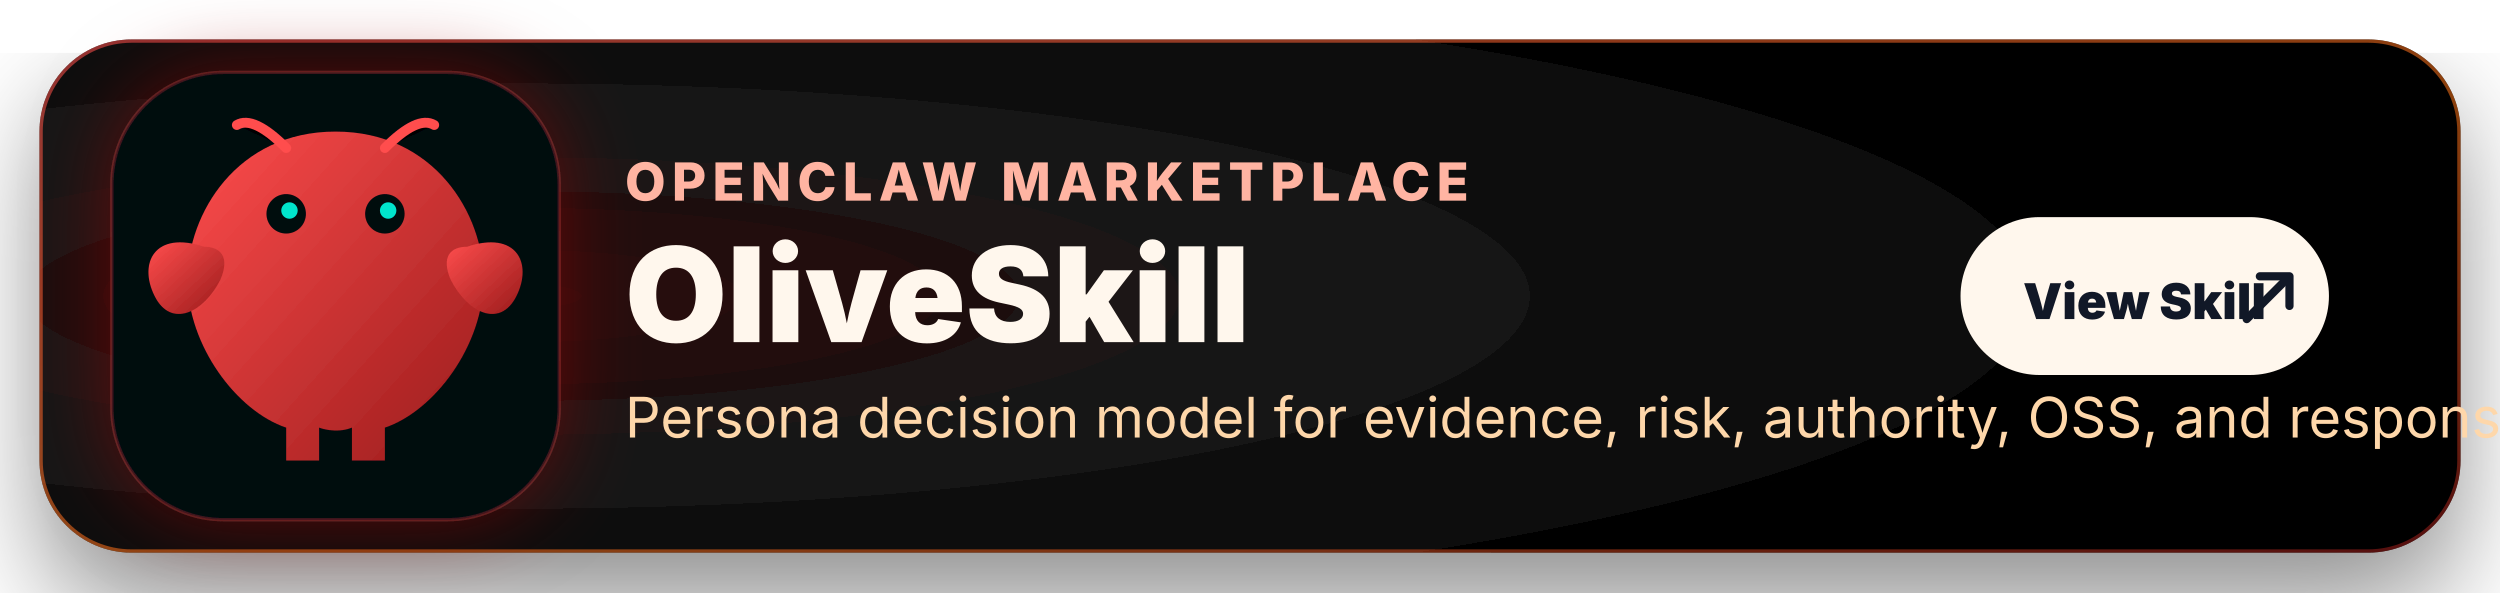
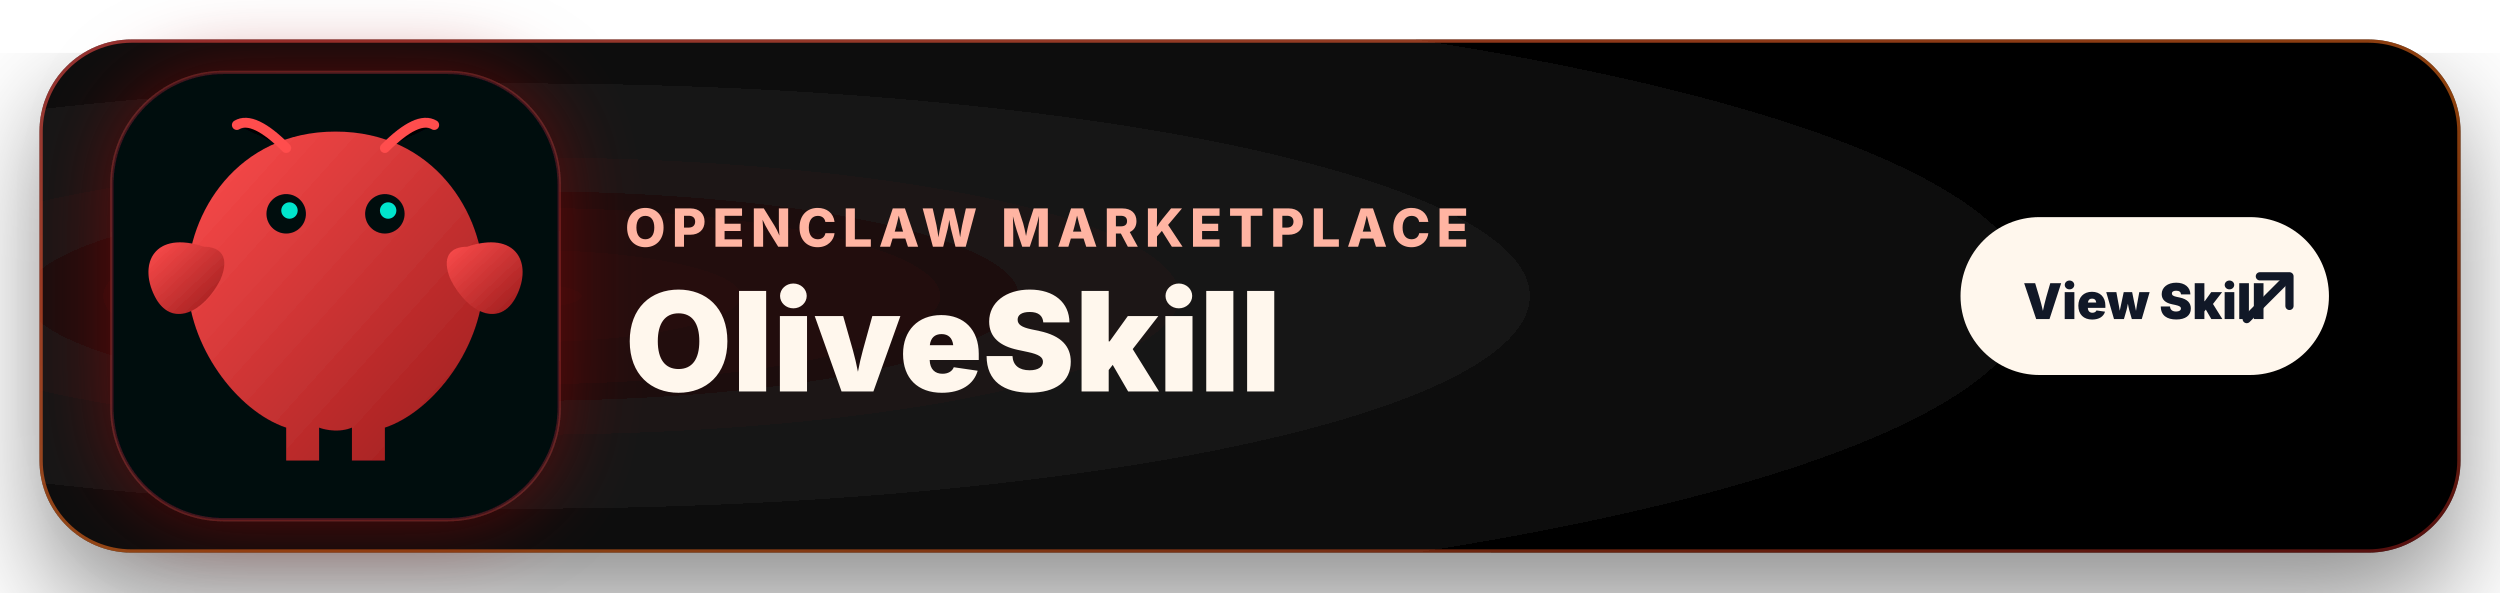
<svg xmlns="http://www.w3.org/2000/svg" width="760" height="180" viewBox="0 0 760 180" role="img" aria-labelledby="title desc">
  <defs>
    <radialGradient id="cardGlow" cx="20%" cy="50%" r="65%">
      <stop offset="0" stop-color="#2a0707" />
      <stop offset="0.48" stop-color="#171717" />
      <stop offset="1" stop-color="#050505" />
    </radialGradient>
    <linearGradient id="border" x1="0" y1="0" x2="1" y2="1">
      <stop offset="0" stop-color="#ff4d4d" />
      <stop offset="0.55" stop-color="#f97316" />
      <stop offset="1" stop-color="#991b1b" />
    </linearGradient>
    <linearGradient id="lobsterGradient" x1="0%" y1="0%" x2="100%" y2="100%">
      <stop offset="0%" stop-color="#ff4d4d" />
      <stop offset="100%" stop-color="#991b1b" />
    </linearGradient>
    <filter id="softShadow" x="-20%" y="-35%" width="140%" height="170%">
      <feDropShadow dx="0" dy="16" stdDeviation="18" flood-color="#000000" flood-opacity="0.45" />
    </filter>
    <filter id="iconGlow" x="-35%" y="-35%" width="170%" height="170%">
      <feDropShadow dx="0" dy="0" stdDeviation="4" flood-color="#ff4d4d" flood-opacity="0.8" />
      <feDropShadow dx="0" dy="0" stdDeviation="12" flood-color="#991b1b" flood-opacity="0.55" />
    </filter>
  </defs>
  <rect x="12" y="12" width="736" height="156" rx="28" fill="url(#cardGlow)" filter="url(#softShadow)" />
  <rect x="12.5" y="12.5" width="735" height="155" rx="27.5" fill="none" stroke="url(#border)" stroke-opacity="0.56" />
  <g transform="translate(42 30)" filter="url(#iconGlow)">
    <rect x="-8" y="-8" width="136" height="136" rx="34" fill="#050810" stroke="#ff4d4d" stroke-opacity="0.24" />
    <path d="M60 10 C30 10 15 35 15 55 C15 75 30 95 45 100 L45 110 L55 110 L55 100 C55 100 60 102 65 100 L65 110 L75 110 L75 100 C90 95 105 75 105 55 C105 35 90 10 60 10Z" fill="url(#lobsterGradient)" />
    <path d="M20 45 C5 40 0 50 5 60 C10 70 20 65 25 55 C28 48 25 45 20 45Z" fill="url(#lobsterGradient)" />
    <path d="M100 45 C115 40 120 50 115 60 C110 70 100 65 95 55 C92 48 95 45 100 45Z" fill="url(#lobsterGradient)" />
    <path d="M45 15 Q35 5 30 8" stroke="#ff4d4d" stroke-width="3" stroke-linecap="round" />
    <path d="M75 15 Q85 5 90 8" stroke="#ff4d4d" stroke-width="3" stroke-linecap="round" />
    <circle cx="45" cy="35" r="6" fill="#050810" />
    <circle cx="75" cy="35" r="6" fill="#050810" />
    <circle cx="46" cy="34" r="2.5" fill="#00e5cc" />
    <circle cx="76" cy="34" r="2.5" fill="#00e5cc" />
  </g>
  <g fill="#fff7ed" font-family="Inter, ui-sans-serif, system-ui, -apple-system, BlinkMacSystemFont, Segoe UI, sans-serif">
-     <text x="190" y="61" font-size="16" font-weight="800" letter-spacing="1.9" fill="#ffb4a2">OPENCLAW MARKETPLACE</text>
-     <text x="190" y="104" font-size="40" font-weight="850">OliveSkill</text>
-     <text x="190" y="133" font-size="17" fill="#fed7aa">Persona decision model for evidence, risk, authority, OSS, and responsibility.</text>
+     <text x="190" y="75" font-size="16" font-weight="800" letter-spacing="1.9" fill="#ffb4a2">OPENCLAW MARKETPLACE</text>
+     <text x="190" y="119" font-size="42" font-weight="850">OliveSkill</text>
  </g>
  <g transform="translate(596 66)">
    <rect width="112" height="48" rx="24" fill="#fff7ed" />
    <text x="19" y="31" fill="#111827" font-family="Inter, ui-sans-serif, system-ui, -apple-system, BlinkMacSystemFont, Segoe UI, sans-serif" font-size="15" font-weight="850">View Skill</text>
    <path d="M91 18h9v9" fill="none" stroke="#111827" stroke-width="2.5" stroke-linecap="round" stroke-linejoin="round" />
    <path d="M99 19 87 31" fill="none" stroke="#111827" stroke-width="2.5" stroke-linecap="round" />
  </g>
</svg>
